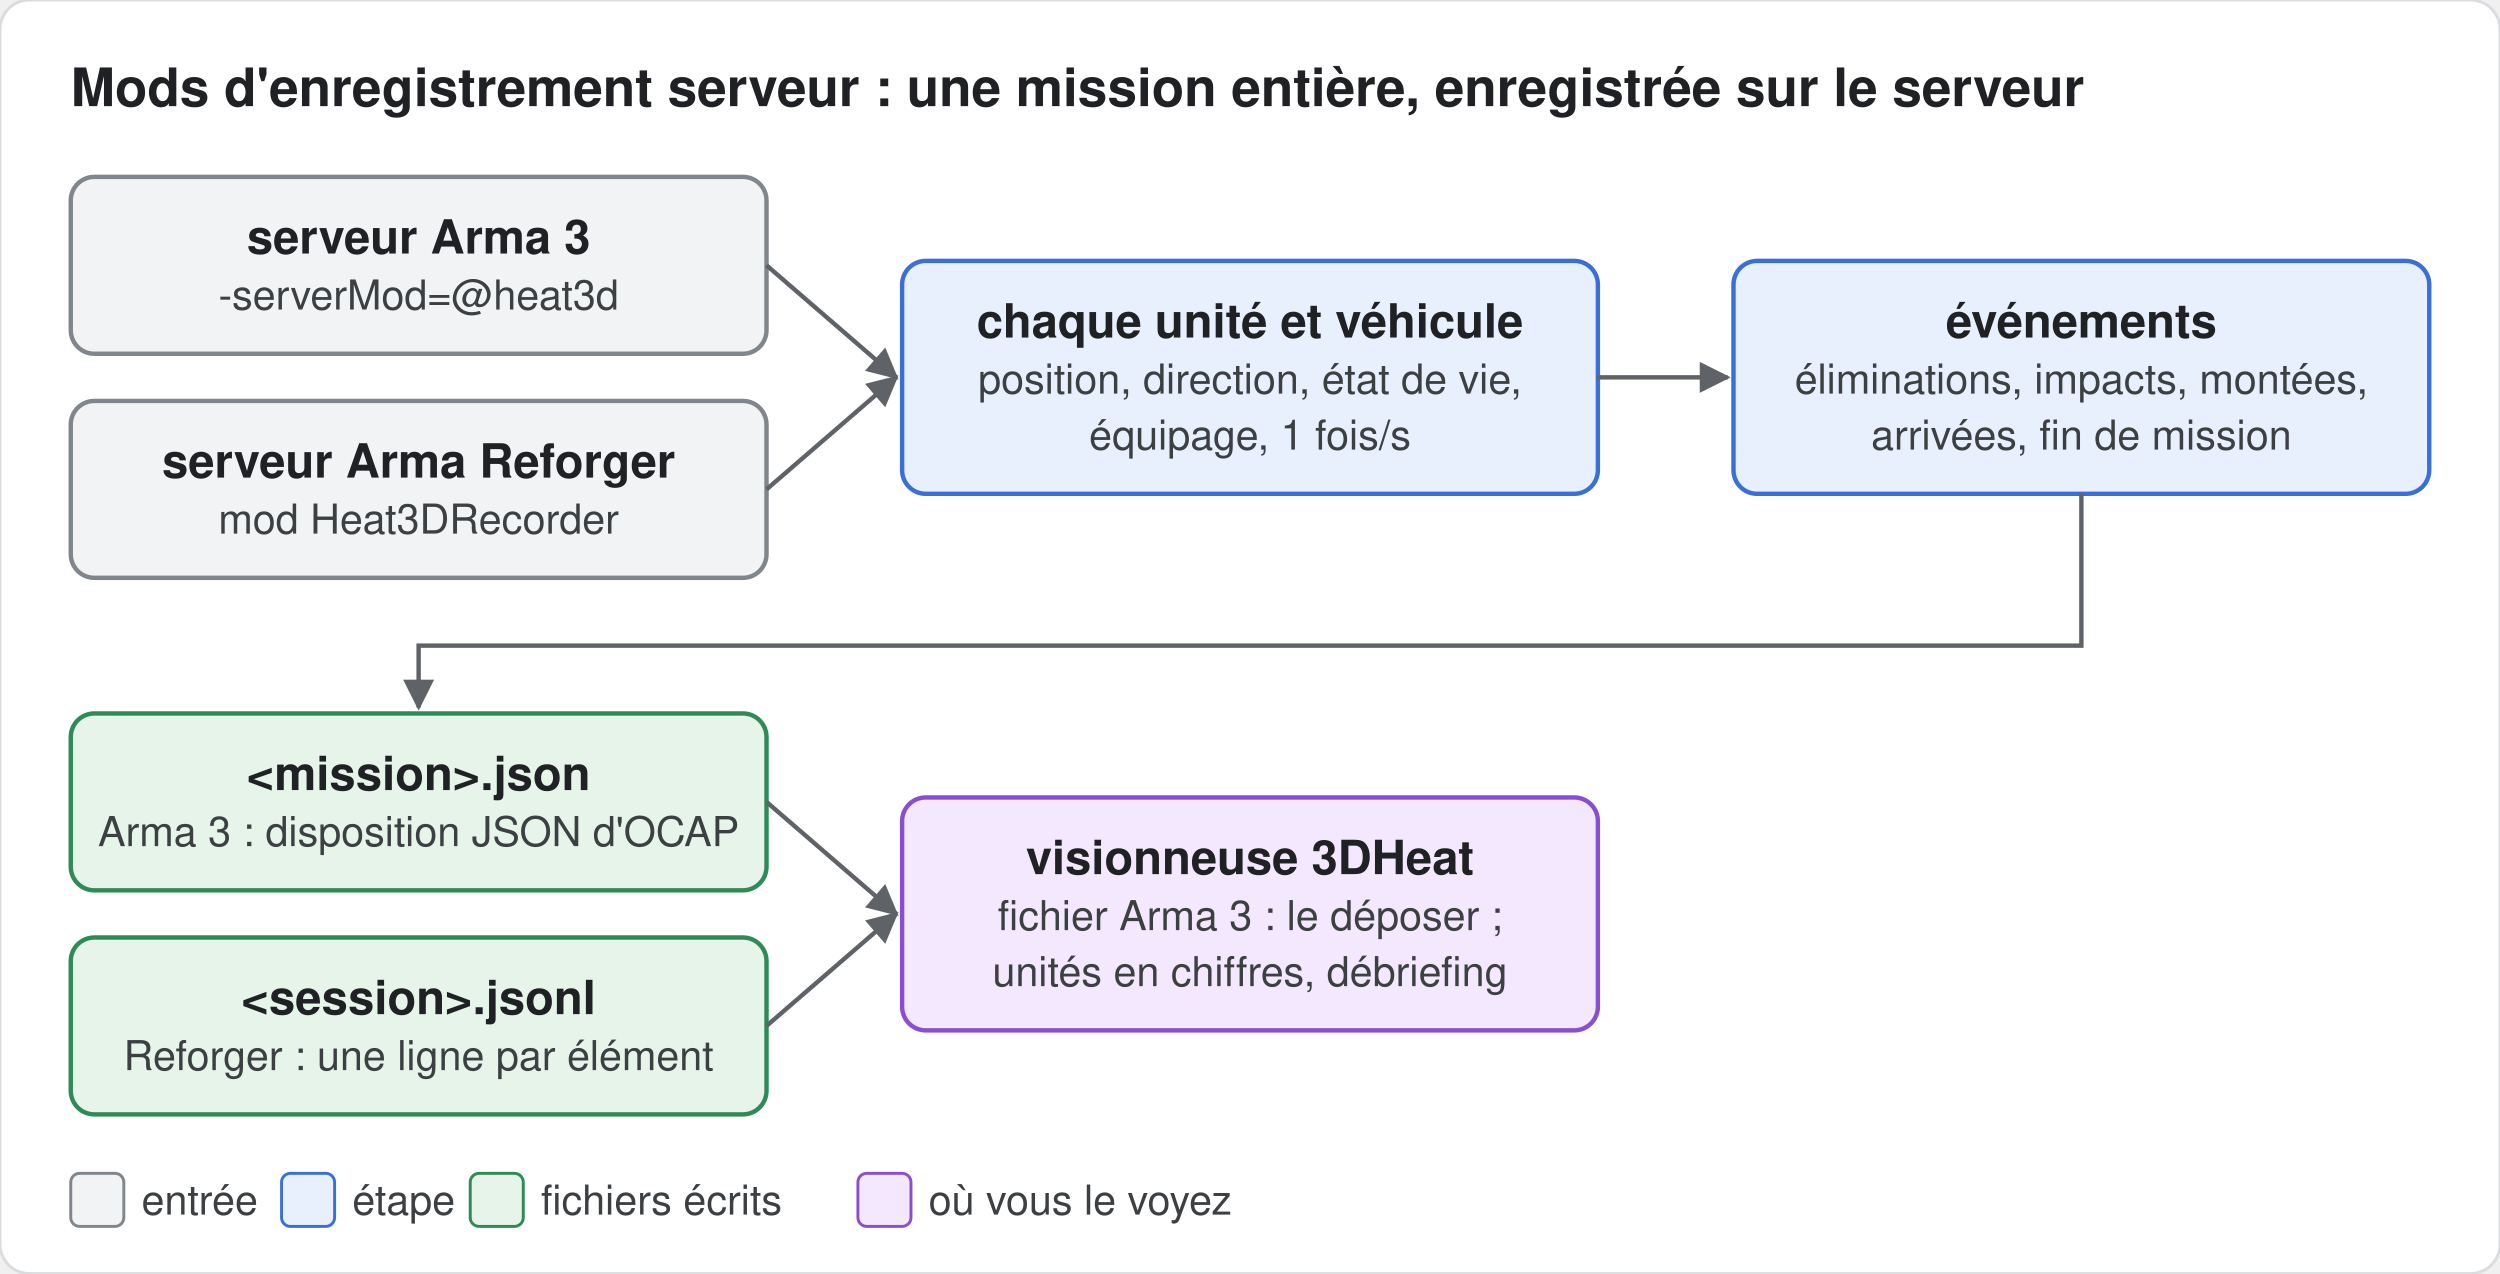
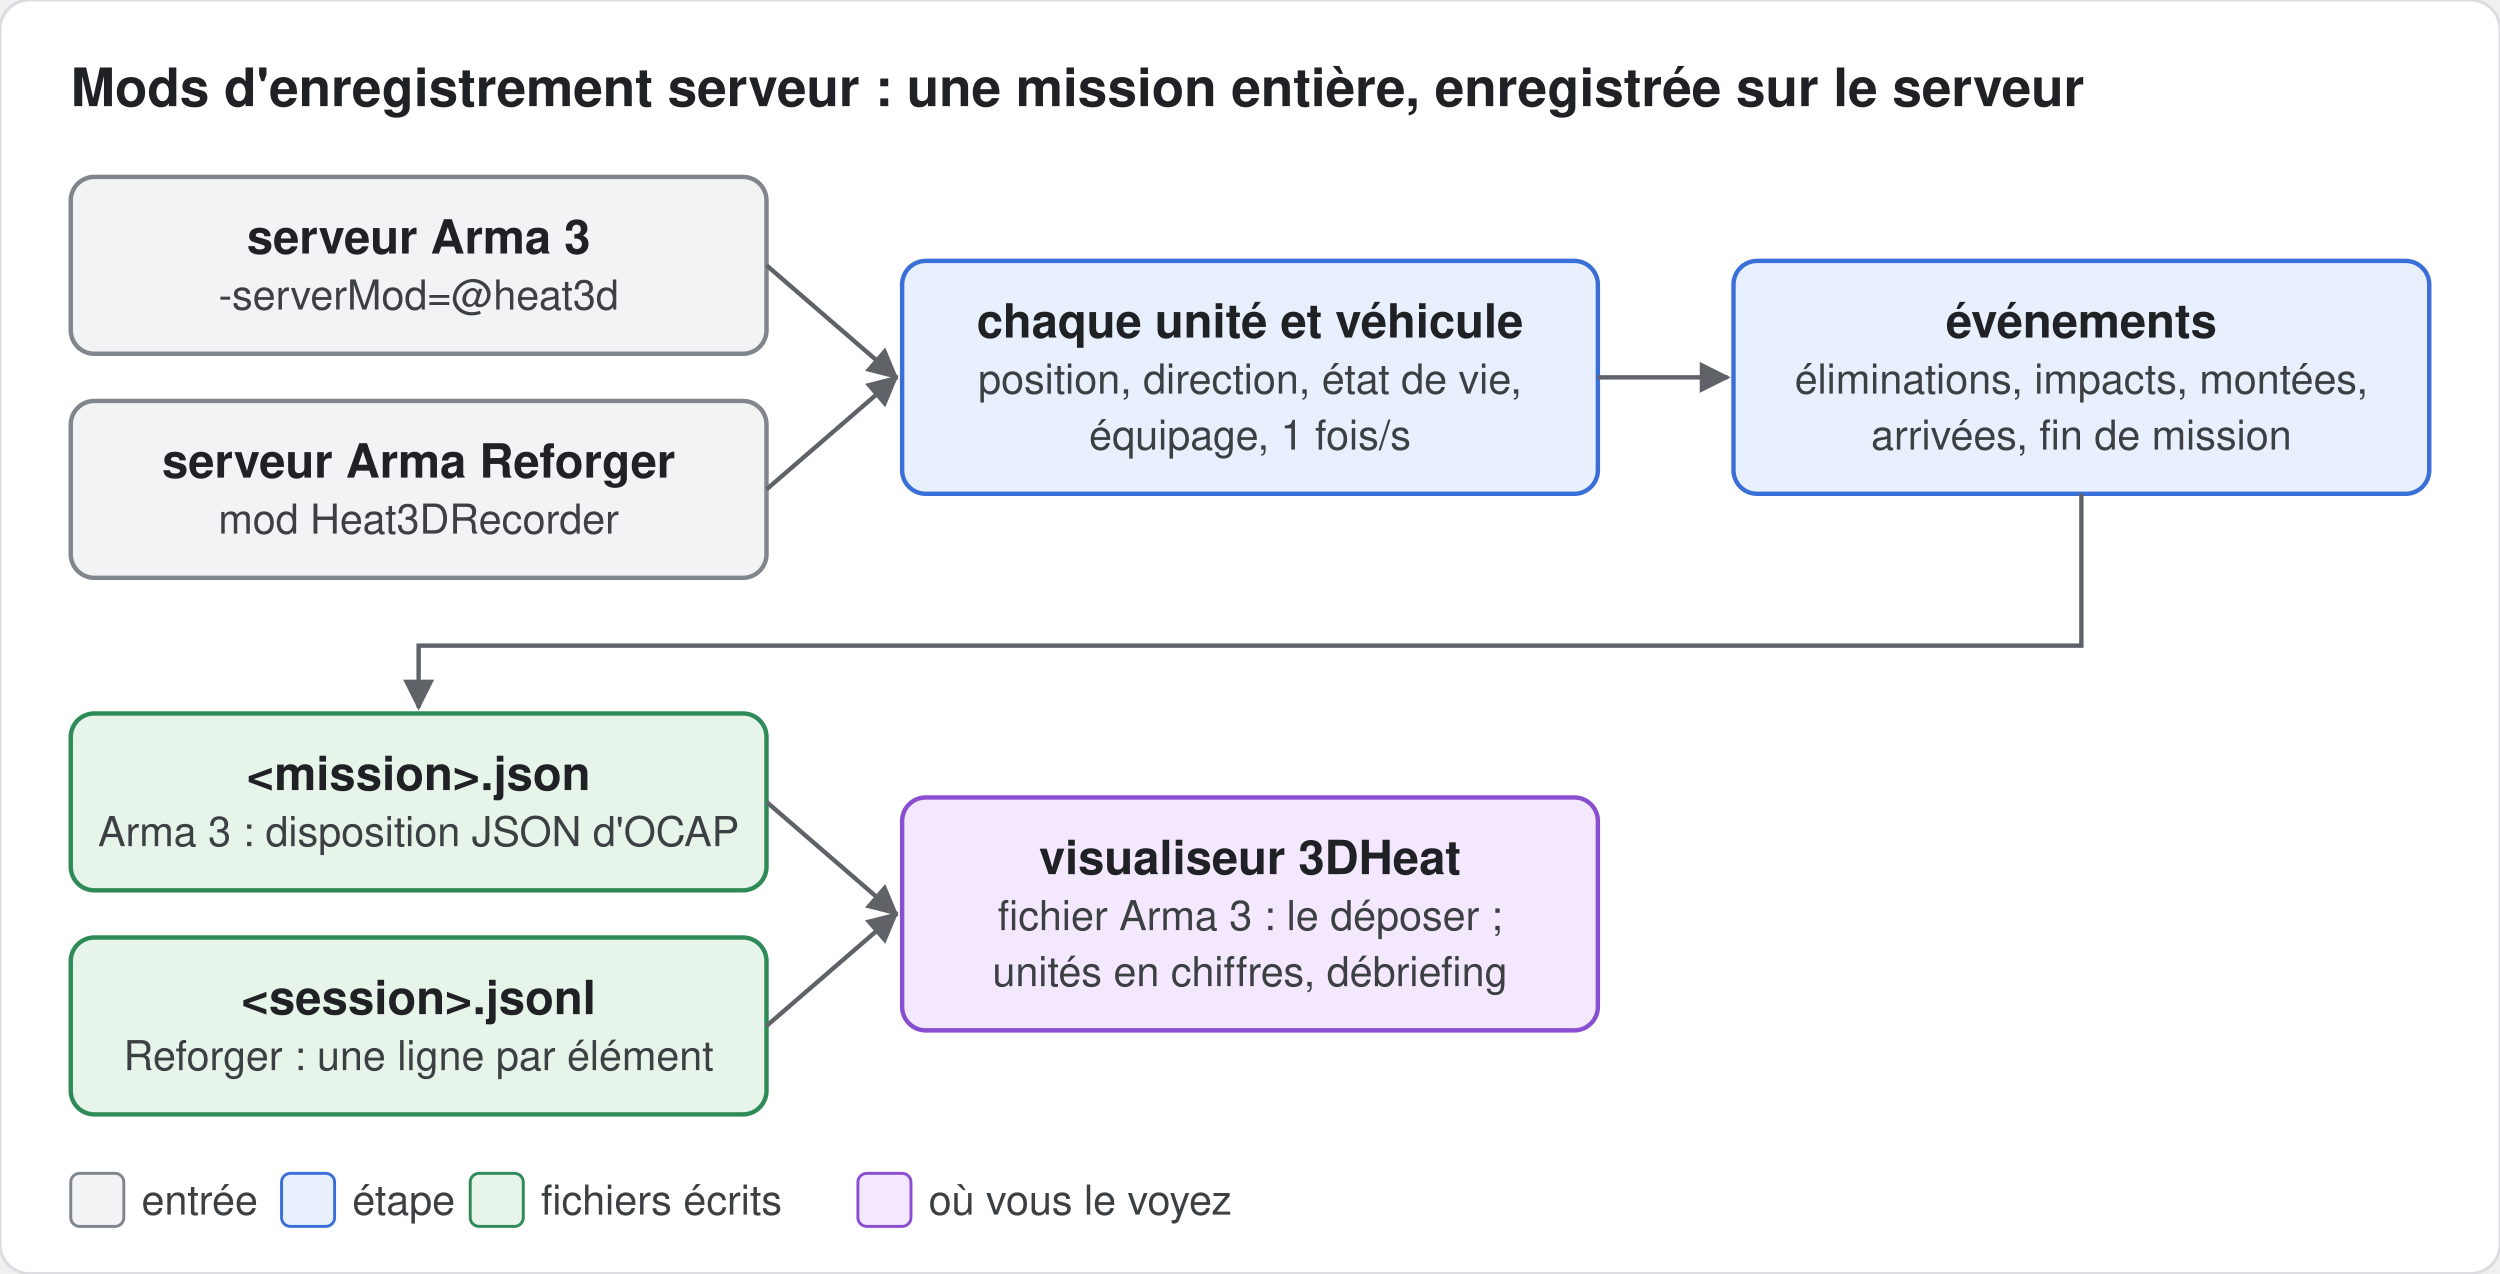
<svg xmlns="http://www.w3.org/2000/svg" width="848" height="432" viewBox="0 0 848 432" font-family="Segoe UI,Helvetica,Arial,sans-serif" role="img" aria-label="Server recorder mods: a whole mission, recorded on the server">
  <defs>
    <marker id="a" viewBox="0 0 10 10" refX="9" refY="5" markerWidth="7" markerHeight="7" orient="auto">
      <path d="M0,0 L10,5 L0,10 z" fill="#5f6368" />
    </marker>
  </defs>
  <rect width="848" height="432" rx="10" fill="#ffffff" stroke="#dadce0" />
  <text x="24" y="36" font-size="18" font-weight="600" fill="#202124">Mods d'enregistrement serveur : une mission entière, enregistrée sur le serveur</text>
  <rect x="24" y="60.0" width="236" height="60" rx="8" fill="#f1f3f4" stroke="#80868b" stroke-width="1.5" />
  <text x="142.0" y="86.0" text-anchor="middle" font-weight="600" font-size="16" fill="#202124">serveur Arma 3</text>
  <text x="142.0" y="105.0" text-anchor="middle" font-size="14" fill="#3c4043">-serverMod=@heat3d</text>
  <rect x="24" y="136.0" width="236" height="60" rx="8" fill="#f1f3f4" stroke="#80868b" stroke-width="1.5" />
  <text x="142.0" y="162.0" text-anchor="middle" font-weight="600" font-size="16" fill="#202124">serveur Arma Reforger</text>
  <text x="142.0" y="181.0" text-anchor="middle" font-size="14" fill="#3c4043">mod Heat3DRecorder</text>
  <rect x="306" y="88.5" width="236" height="79" rx="8" fill="#e8f0fe" stroke="#3b6fd8" stroke-width="1.5" />
  <text x="424.0" y="114.5" text-anchor="middle" font-weight="600" font-size="16" fill="#202124">chaque unité et véhicule</text>
  <text x="424.0" y="133.5" text-anchor="middle" font-size="14" fill="#3c4043">position, direction, état de vie,</text>
  <text x="424.0" y="152.5" text-anchor="middle" font-size="14" fill="#3c4043">équipage, 1 fois/s</text>
  <rect x="588" y="88.5" width="236" height="79" rx="8" fill="#e8f0fe" stroke="#3b6fd8" stroke-width="1.5" />
  <text x="706.0" y="114.5" text-anchor="middle" font-weight="600" font-size="16" fill="#202124">événements</text>
  <text x="706.0" y="133.5" text-anchor="middle" font-size="14" fill="#3c4043">éliminations, impacts, montées,</text>
  <text x="706.0" y="152.5" text-anchor="middle" font-size="14" fill="#3c4043">arrivées, fin de mission</text>
  <line x1="260" y1="90.0" x2="304" y2="128.0" stroke="#5f6368" stroke-width="1.5" marker-end="url(#a)" />
  <line x1="260" y1="166.0" x2="304" y2="128.0" stroke="#5f6368" stroke-width="1.5" marker-end="url(#a)" />
  <line x1="542" y1="128.0" x2="586" y2="128.0" stroke="#5f6368" stroke-width="1.5" marker-end="url(#a)" />
  <path d="M706.0,167.5 V219.0 H142.0 V240.0" fill="none" stroke="#5f6368" stroke-width="1.5" marker-end="url(#a)" />
  <rect x="24" y="242.0" width="236" height="60" rx="8" fill="#e6f4ea" stroke="#2e8b57" stroke-width="1.5" />
  <text x="142.0" y="268.0" text-anchor="middle" font-weight="600" font-size="16" fill="#202124">&lt;mission&gt;.json</text>
  <text x="142.0" y="287.0" text-anchor="middle" font-size="14" fill="#3c4043">Arma 3 : disposition JSON d'OCAP</text>
  <rect x="24" y="318.0" width="236" height="60" rx="8" fill="#e6f4ea" stroke="#2e8b57" stroke-width="1.5" />
  <text x="142.0" y="344.0" text-anchor="middle" font-weight="600" font-size="16" fill="#202124">&lt;session&gt;.jsonl</text>
  <text x="142.0" y="363.0" text-anchor="middle" font-size="14" fill="#3c4043">Reforger : une ligne par élément</text>
  <rect x="306" y="270.5" width="236" height="79" rx="8" fill="#f3e8fd" stroke="#8a4fd0" stroke-width="1.5" />
-   <text x="424.0" y="296.5" text-anchor="middle" font-weight="600" font-size="16" fill="#202124">visionneuse 3DHeat</text>
+   <text x="424.0" y="296.5" text-anchor="middle" font-weight="600" font-size="16" fill="#202124">visualiseur 3DHeat</text>
  <text x="424.0" y="315.5" text-anchor="middle" font-size="14" fill="#3c4043">fichier Arma 3 : le déposer ;</text>
  <text x="424.0" y="334.5" text-anchor="middle" font-size="14" fill="#3c4043">unités en chiffres, débriefing</text>
  <line x1="260" y1="272.0" x2="304" y2="310.0" stroke="#5f6368" stroke-width="1.5" marker-end="url(#a)" />
  <line x1="260" y1="348.0" x2="304" y2="310.0" stroke="#5f6368" stroke-width="1.5" marker-end="url(#a)" />
  <rect x="24" y="398" width="18" height="18" rx="3" fill="#f1f3f4" stroke="#80868b" />
  <text x="48" y="412" font-size="14" fill="#3c4043">entrée</text>
  <rect x="95.5" y="398" width="18" height="18" rx="3" fill="#e8f0fe" stroke="#3b6fd8" />
  <text x="119.5" y="412" font-size="14" fill="#3c4043">étape</text>
  <rect x="159.5" y="398" width="18" height="18" rx="3" fill="#e6f4ea" stroke="#2e8b57" />
  <text x="183.5" y="412" font-size="14" fill="#3c4043">fichiers écrits</text>
  <rect x="291.0" y="398" width="18" height="18" rx="3" fill="#f3e8fd" stroke="#8a4fd0" />
  <text x="315.0" y="412" font-size="14" fill="#3c4043">où vous le voyez</text>
</svg>
